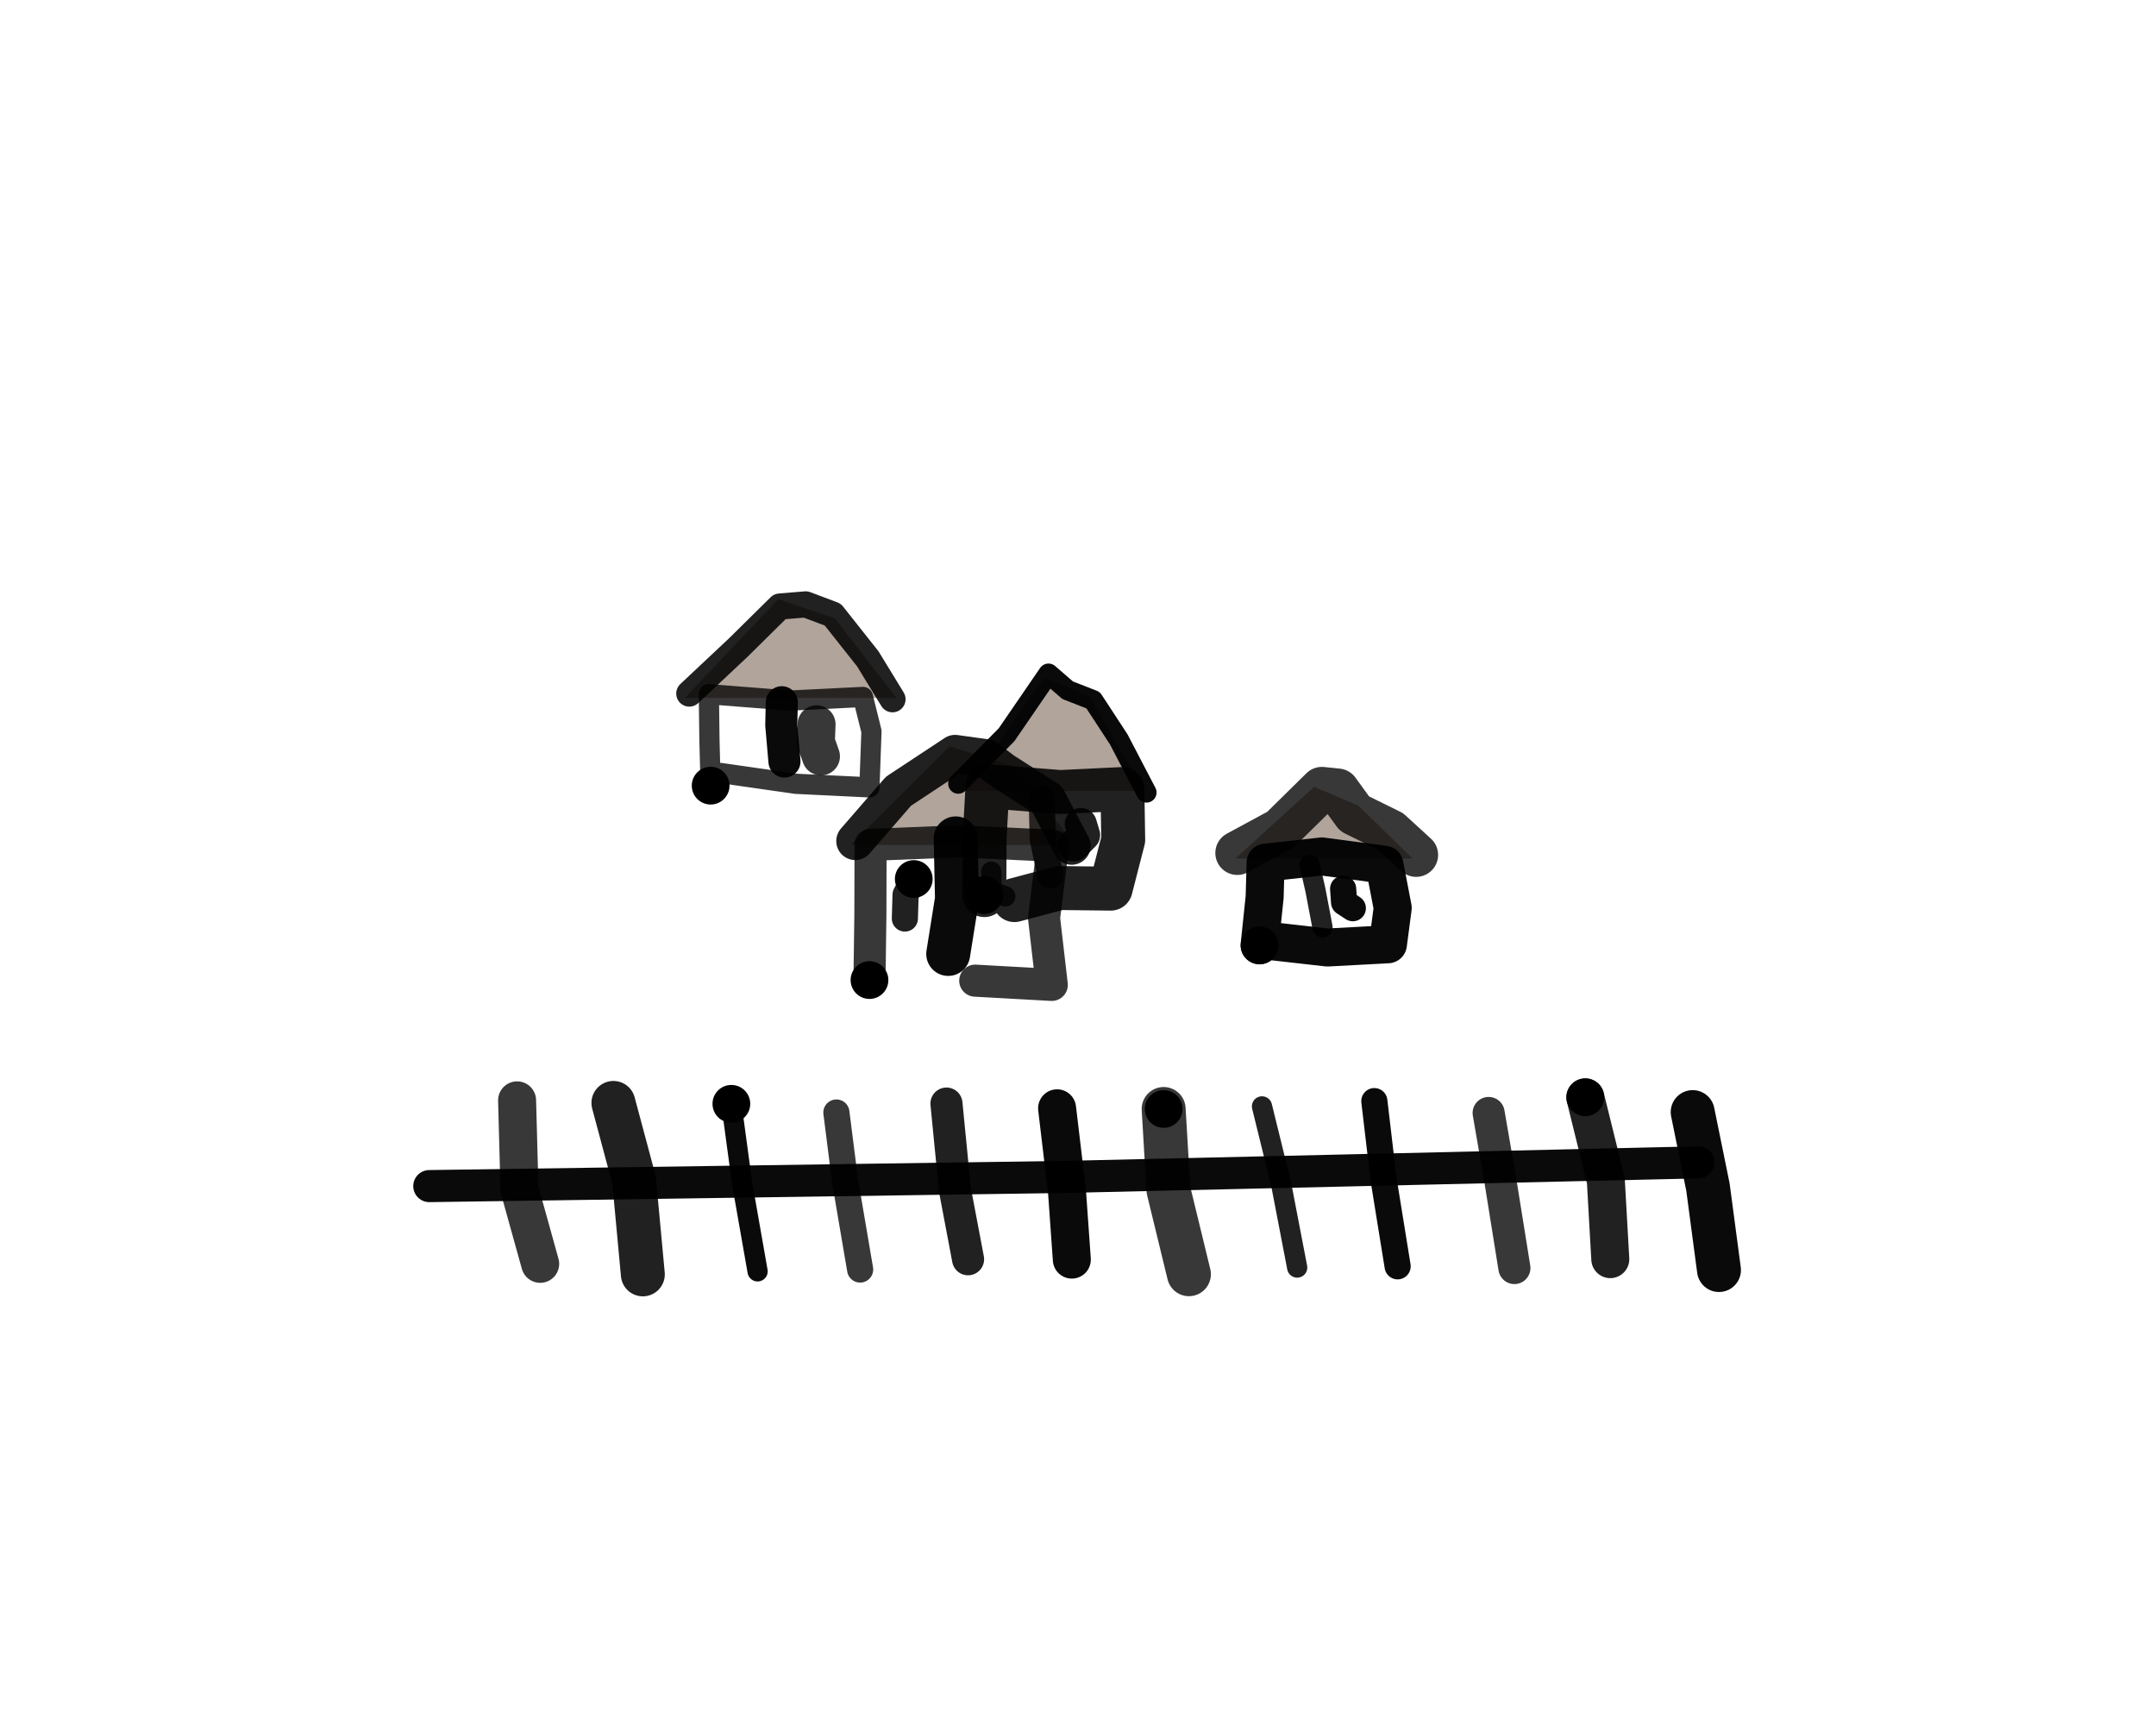
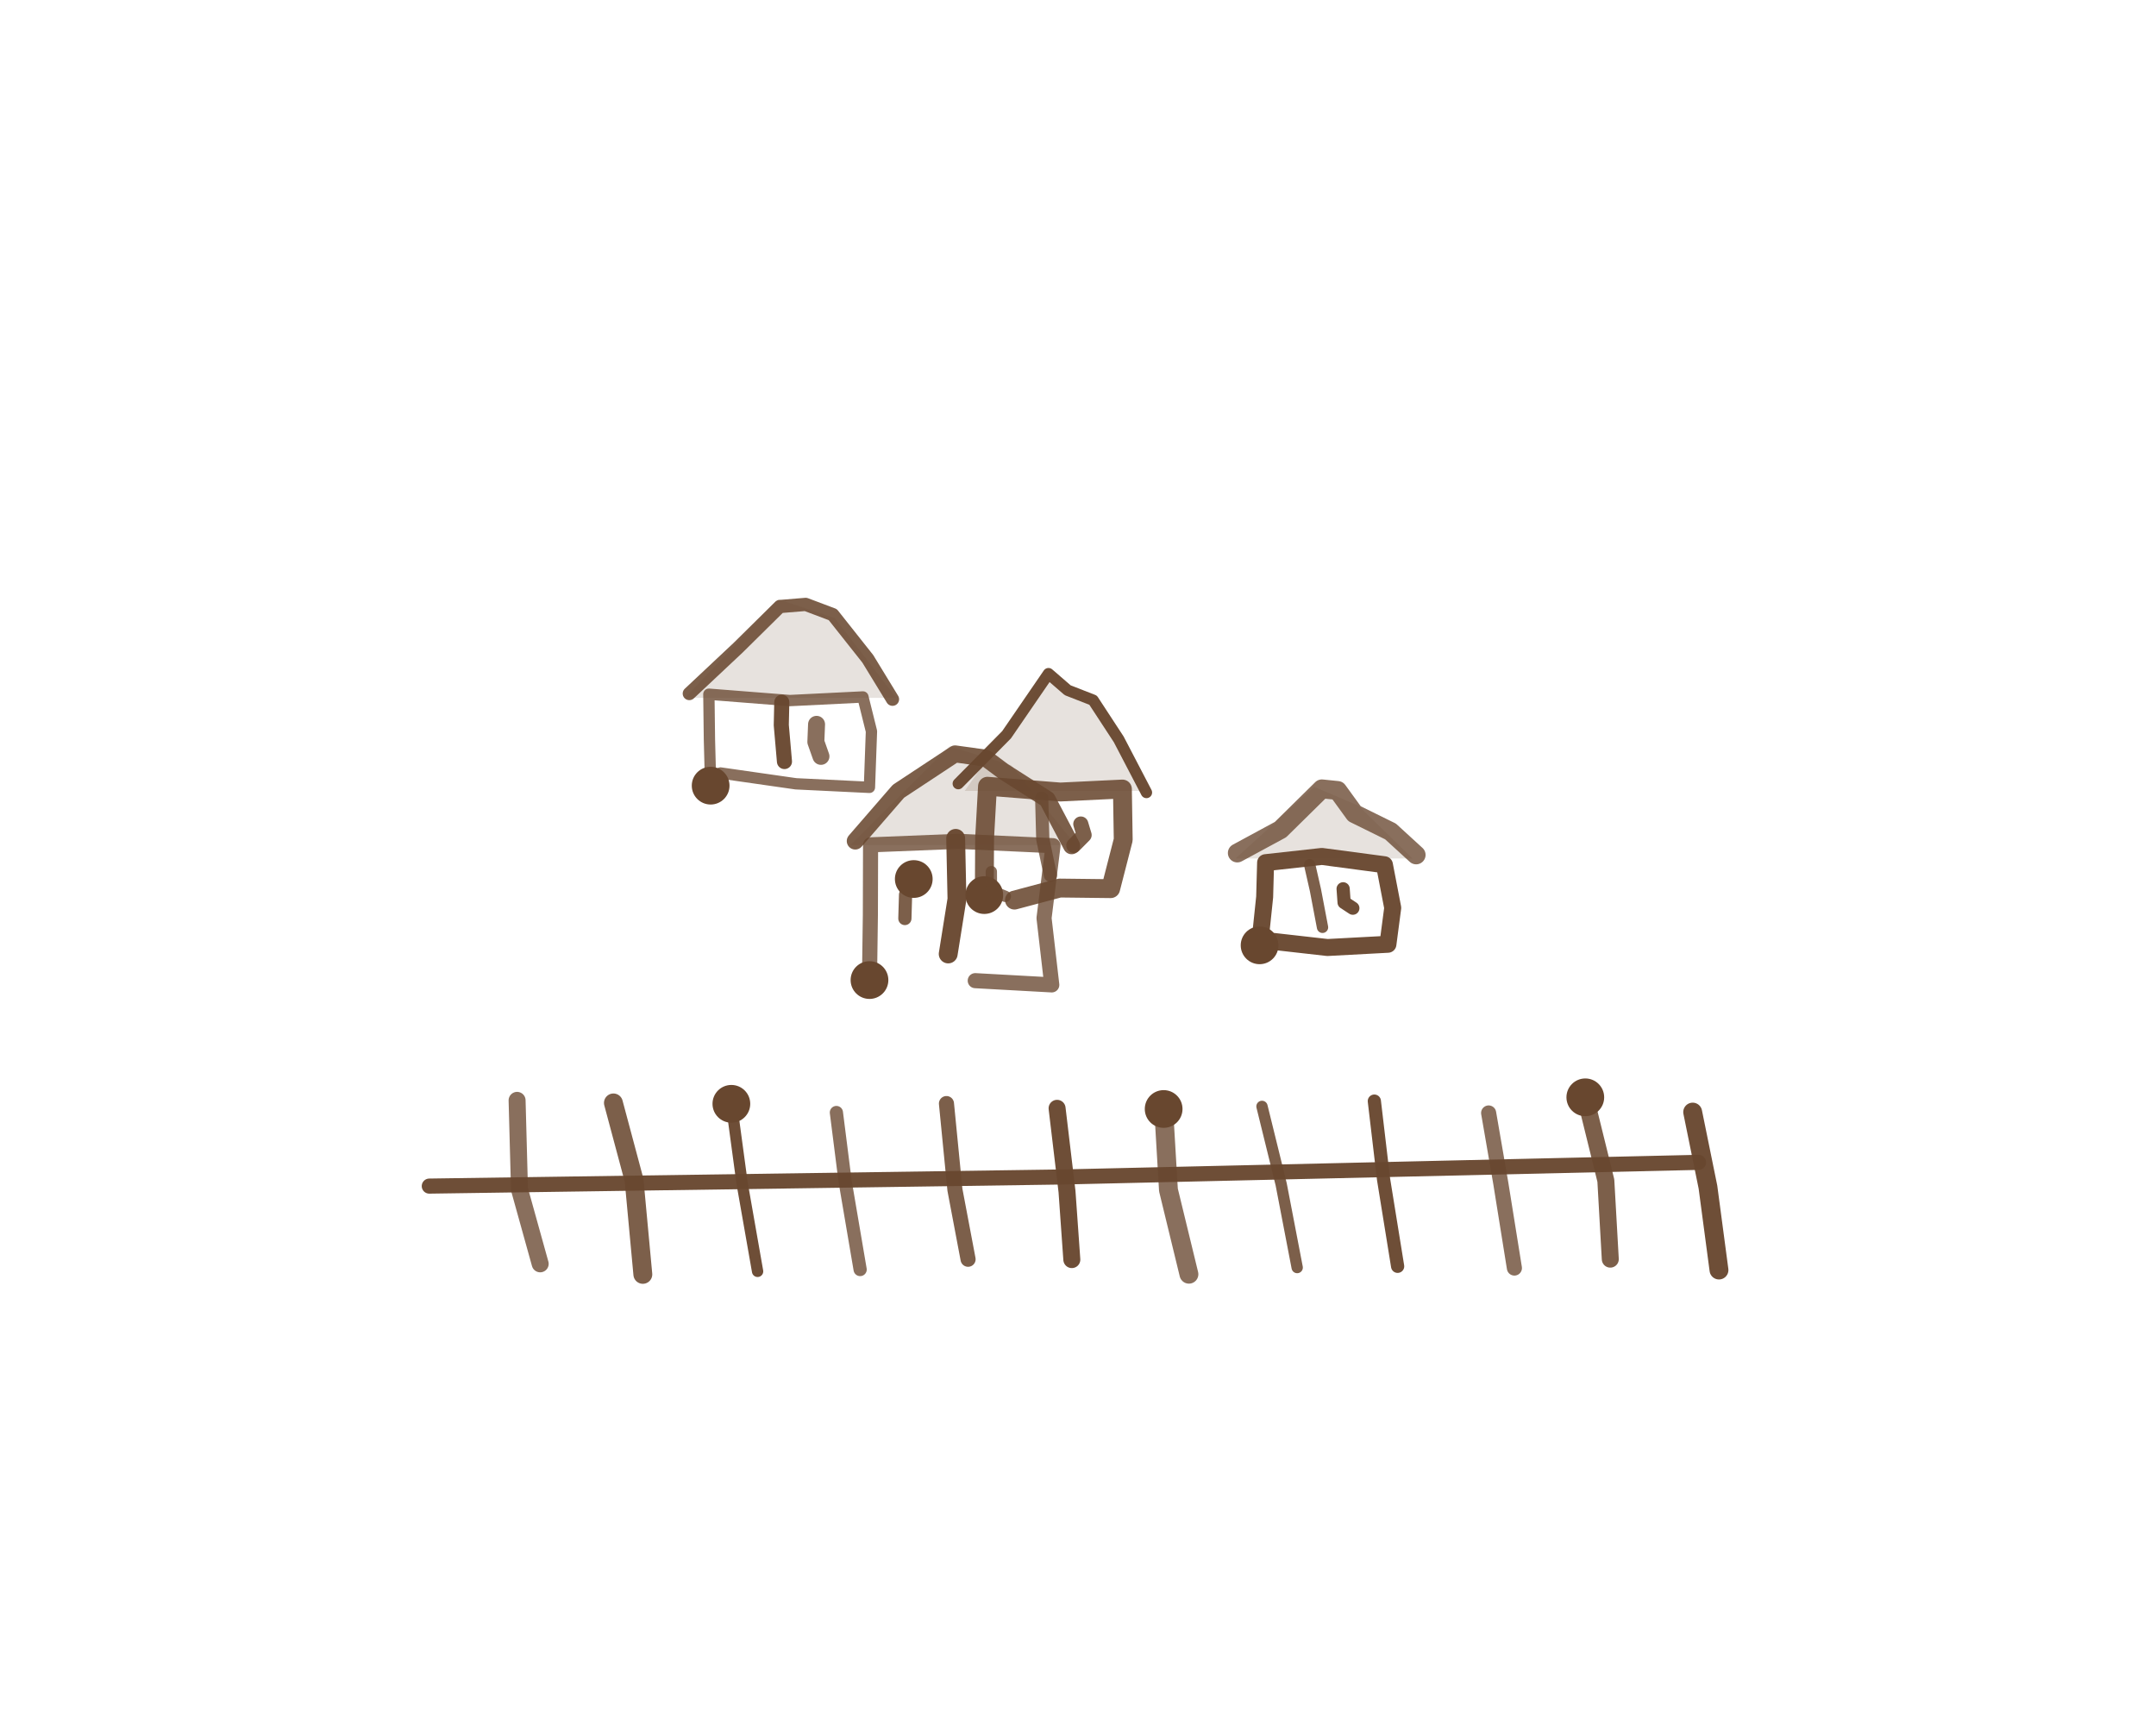
- <svg xmlns="http://www.w3.org/2000/svg" viewBox="-40 -32 80 64" fill="none" stroke="currentColor" stroke-linecap="round" stroke-linejoin="round">
-   <path d="M-14.582 -6.107 L-11.128 -9.768 L-9.025 -9.068 L-6.739 -6.107Z" fill="#654b39" fill-opacity="0.5" stroke="none" />
-   <path d="M-4.203 -2.656 L-1.25 -6.865 L0.423 -6.165 L2.446 -2.656Z" fill="#654b39" fill-opacity="0.5" stroke="none" />
-   <path d="M5.847 -0.15 L8.763 -2.807 L10.405 -2.107 L12.408 -0.15Z" fill="#654b39" fill-opacity="0.5" stroke="none" />
-   <path d="M-8.437 -0.651 L-4.769 -4.31 L-2.483 -3.61 L-0.085 -0.651Z" fill="#654b39" fill-opacity="0.5" stroke="none" />
-   <path d="M-13.631 -2.851 L-13.676 -4.564 L-13.697 -6.244 L-10.691 -6.008 L-7.981 -6.142 L-7.664 -4.867 L-7.739 -2.788 L-10.467 -2.92 L-13.265 -3.321" stroke-width="0.75" opacity="0.78" />
-   <circle cx="-13.631" cy="-2.851" r=".7" fill="currentColor" stroke="none" />
-   <path d="M-14.423 -6.268 L-12.61 -7.97 L-11.064 -9.497 L-10.105 -9.576 L-9.099 -9.197 L-7.801 -7.558 L-6.883 -6.057" stroke-width="0.97" opacity="0.87" />
-   <path d="M-10.991 -5.946 L-11.01 -5.099 L-10.892 -3.746" stroke-width="1.19" opacity="0.96" />
-   <path d="M-9.701 -5.126 L-9.727 -4.474 L-9.538 -3.938" stroke-width="1.41" opacity="0.78" />
-   <path d="M-3.477 1.209 L-3.465 -0.911 L-3.358 -2.829 L-0.655 -2.615 L1.648 -2.726 L1.678 -0.843 L1.212 0.97 L-0.678 0.948 L-2.358 1.395" stroke-width="1.63" opacity="0.87" />
-   <circle cx="-3.477" cy="1.209" r=".7" fill="currentColor" stroke="none" />
-   <path d="M-4.443 -2.926 L-2.651 -4.739 L-1.095 -7.007 L-0.383 -6.391 L0.56 -6.023 L1.512 -4.568 L2.54 -2.597" stroke-width="0.75" opacity="0.96" />
-   <path d="M-1.347 -2.386 L-1.307 -0.865 L-1.025 0.472" stroke-width="0.97" opacity="0.78" />
-   <path d="M0.104 -1.428 L0.227 -1.019 L-0.156 -0.633" stroke-width="1.19" opacity="0.87" />
-   <path d="M6.738 3.073 L6.926 1.279 L6.961 0.006 L9.048 -0.225 L11.37 0.083 L11.678 1.682 L11.5 3.034 L9.256 3.154 L7.266 2.929" stroke-width="1.41" opacity="0.96" />
-   <circle cx="6.738" cy="3.073" r=".7" fill="currentColor" stroke="none" />
-   <path d="M5.911 -0.353 L7.513 -1.22 L9.049 -2.732 L9.634 -2.672 L10.259 -1.811 L11.596 -1.152 L12.547 -0.282" stroke-width="1.63" opacity="0.78" />
-   <path d="M8.596 0.082 L8.811 1.027 L9.073 2.405" stroke-width="0.75" opacity="0.87" />
-   <path d="M9.838 0.976 L9.874 1.482 L10.198 1.695" stroke-width="0.97" opacity="0.96" />
-   <path d="M-7.737 4.362 L-7.704 1.951 L-7.697 -0.655 L-4.446 -0.785 L-0.927 -0.624 L-1.26 2.062 L-0.973 4.541 L-3.813 4.384" stroke-width="1.19" opacity="0.78" />
-   <circle cx="-7.737" cy="4.362" r=".7" fill="currentColor" stroke="none" />
-   <path d="M-8.265 -0.796 L-6.663 -2.643 L-4.561 -4.03 L-3.425 -3.872 L-2.769 -3.383 L-1.144 -2.344 L-0.236 -0.621" stroke-width="1.41" opacity="0.87" />
-   <path d="M-4.539 -0.895 L-4.491 1.358 L-4.816 3.393" stroke-width="1.63" opacity="0.96" />
-   <path d="M-3.216 0.338 L-3.211 1.053 L-2.695 1.257" stroke-width="0.75" opacity="0.78" />
-   <path d="M-6.094 0.613 L-6.398 1.193 L-6.424 2.078" stroke-width="0.97" opacity="0.87" />
-   <circle cx="-6.094" cy="0.613" r=".7" fill="currentColor" stroke="none" />
-   <path d="M-24.071 12.006 L-0.554 11.667 L23.026 11.125" stroke-width="1.19" opacity="0.96" />
-   <path d="M-20.813 8.825 L-20.724 12.129 L-19.956 14.89" stroke-width="1.41" opacity="0.78" />
-   <path d="M-17.239 8.92 L-16.472 11.786 L-16.147 15.281" stroke-width="1.63" opacity="0.87" />
-   <path d="M-12.862 8.953 L-12.462 11.909 L-11.889 15.169" stroke-width="0.75" opacity="0.96" />
-   <circle cx="-12.862" cy="8.953" r=".7" fill="currentColor" stroke="none" />
-   <path d="M-8.965 9.276 L-8.643 11.817 L-8.084 15.101" stroke-width="0.97" opacity="0.78" />
-   <path d="M-4.881 8.944 L-4.567 12.142 L-4.079 14.72" stroke-width="1.19" opacity="0.87" />
-   <path d="M-0.776 9.12 L-0.408 12.208 L-0.229 14.733" stroke-width="1.41" opacity="0.96" />
-   <path d="M3.178 9.145 L3.356 12.149 L4.116 15.275" stroke-width="1.63" opacity="0.78" />
-   <circle cx="3.178" cy="9.145" r=".7" fill="currentColor" stroke="none" />
-   <path d="M6.827 9.049 L7.54 11.945 L8.133 15.028" stroke-width="0.75" opacity="0.87" />
-   <path d="M10.996 8.853 L11.338 11.754 L11.86 14.982" stroke-width="0.97" opacity="0.96" />
-   <path d="M15.237 9.293 L15.688 11.901 L16.193 15.046" stroke-width="1.19" opacity="0.78" />
-   <path d="M18.824 8.712 L19.586 11.802 L19.751 14.716" stroke-width="1.41" opacity="0.87" />
-   <circle cx="18.824" cy="8.712" r=".7" fill="currentColor" stroke="none" />
-   <path d="M22.808 9.26 L23.375 12.044 L23.784 15.12" stroke-width="1.63" opacity="0.96" />
+ <svg xmlns="http://www.w3.org/2000/svg" viewBox="-40 -32 80 64" fill="none" stroke="#68472f" stroke-linecap="round" stroke-linejoin="round">
+   <path d="M-14.582 -6.107 L-11.128 -9.768 L-9.025 -9.068 L-6.739 -6.107Z" fill="#68472f" fill-opacity="0.16" stroke="none" />
+   <path d="M-4.203 -2.656 L-1.25 -6.865 L0.423 -6.165 L2.446 -2.656Z" fill="#68472f" fill-opacity="0.16" stroke="none" />
+   <path d="M5.847 -0.15 L8.763 -2.807 L10.405 -2.107 L12.408 -0.15Z" fill="#68472f" fill-opacity="0.16" stroke="none" />
+   <path d="M-8.437 -0.651 L-4.769 -4.31 L-2.483 -3.61 L-0.085 -0.651Z" fill="#68472f" fill-opacity="0.16" stroke="none" />
+   <path d="M-13.631 -2.851 L-13.676 -4.564 L-13.697 -6.244 L-10.691 -6.008 L-7.981 -6.142 L-7.664 -4.867 L-7.739 -2.788 L-10.467 -2.92 L-13.265 -3.321" stroke-width="0.42" opacity="0.78" />
+   <circle cx="-13.631" cy="-2.851" r=".7" fill="#68472f" stroke="none" />
+   <path d="M-14.423 -6.268 L-12.61 -7.97 L-11.064 -9.497 L-10.105 -9.576 L-9.099 -9.197 L-7.801 -7.558 L-6.883 -6.057" stroke-width="0.49" opacity="0.87" />
+   <path d="M-10.991 -5.946 L-11.01 -5.099 L-10.892 -3.746" stroke-width="0.56" opacity="0.96" />
+   <path d="M-9.701 -5.126 L-9.727 -4.474 L-9.538 -3.938" stroke-width="0.63" opacity="0.78" />
+   <path d="M-3.477 1.209 L-3.465 -0.911 L-3.358 -2.829 L-0.655 -2.615 L1.648 -2.726 L1.678 -0.843 L1.212 0.97 L-0.678 0.948 L-2.358 1.395" stroke-width="0.70" opacity="0.87" />
+   <circle cx="-3.477" cy="1.209" r=".7" fill="#68472f" stroke="none" />
+   <path d="M-4.443 -2.926 L-2.651 -4.739 L-1.095 -7.007 L-0.383 -6.391 L0.56 -6.023 L1.512 -4.568 L2.54 -2.597" stroke-width="0.42" opacity="0.96" />
+   <path d="M-1.347 -2.386 L-1.307 -0.865 L-1.025 0.472" stroke-width="0.49" opacity="0.78" />
+   <path d="M0.104 -1.428 L0.227 -1.019 L-0.156 -0.633" stroke-width="0.56" opacity="0.87" />
+   <path d="M6.738 3.073 L6.926 1.279 L6.961 0.006 L9.048 -0.225 L11.37 0.083 L11.678 1.682 L11.5 3.034 L9.256 3.154 L7.266 2.929" stroke-width="0.63" opacity="0.96" />
+   <circle cx="6.738" cy="3.073" r=".7" fill="#68472f" stroke="none" />
+   <path d="M5.911 -0.353 L7.513 -1.22 L9.049 -2.732 L9.634 -2.672 L10.259 -1.811 L11.596 -1.152 L12.547 -0.282" stroke-width="0.70" opacity="0.78" />
+   <path d="M8.596 0.082 L8.811 1.027 L9.073 2.405" stroke-width="0.42" opacity="0.87" />
+   <path d="M9.838 0.976 L9.874 1.482 L10.198 1.695" stroke-width="0.49" opacity="0.96" />
+   <path d="M-7.737 4.362 L-7.704 1.951 L-7.697 -0.655 L-4.446 -0.785 L-0.927 -0.624 L-1.26 2.062 L-0.973 4.541 L-3.813 4.384" stroke-width="0.56" opacity="0.78" />
+   <circle cx="-7.737" cy="4.362" r=".7" fill="#68472f" stroke="none" />
+   <path d="M-8.265 -0.796 L-6.663 -2.643 L-4.561 -4.03 L-3.425 -3.872 L-2.769 -3.383 L-1.144 -2.344 L-0.236 -0.621" stroke-width="0.63" opacity="0.87" />
+   <path d="M-4.539 -0.895 L-4.491 1.358 L-4.816 3.393" stroke-width="0.70" opacity="0.96" />
+   <path d="M-3.216 0.338 L-3.211 1.053 L-2.695 1.257" stroke-width="0.42" opacity="0.78" />
+   <path d="M-6.094 0.613 L-6.398 1.193 L-6.424 2.078" stroke-width="0.49" opacity="0.87" />
+   <circle cx="-6.094" cy="0.613" r=".7" fill="#68472f" stroke="none" />
+   <path d="M-24.071 12.006 L-0.554 11.667 L23.026 11.125" stroke-width="0.56" opacity="0.96" />
+   <path d="M-20.813 8.825 L-20.724 12.129 L-19.956 14.89" stroke-width="0.63" opacity="0.78" />
+   <path d="M-17.239 8.92 L-16.472 11.786 L-16.147 15.281" stroke-width="0.70" opacity="0.87" />
+   <path d="M-12.862 8.953 L-12.462 11.909 L-11.889 15.169" stroke-width="0.42" opacity="0.96" />
+   <circle cx="-12.862" cy="8.953" r=".7" fill="#68472f" stroke="none" />
+   <path d="M-8.965 9.276 L-8.643 11.817 L-8.084 15.101" stroke-width="0.49" opacity="0.78" />
+   <path d="M-4.881 8.944 L-4.567 12.142 L-4.079 14.72" stroke-width="0.56" opacity="0.87" />
+   <path d="M-0.776 9.12 L-0.408 12.208 L-0.229 14.733" stroke-width="0.63" opacity="0.96" />
+   <path d="M3.178 9.145 L3.356 12.149 L4.116 15.275" stroke-width="0.70" opacity="0.78" />
+   <circle cx="3.178" cy="9.145" r=".7" fill="#68472f" stroke="none" />
+   <path d="M6.827 9.049 L7.54 11.945 L8.133 15.028" stroke-width="0.42" opacity="0.87" />
+   <path d="M10.996 8.853 L11.338 11.754 L11.86 14.982" stroke-width="0.49" opacity="0.96" />
+   <path d="M15.237 9.293 L15.688 11.901 L16.193 15.046" stroke-width="0.56" opacity="0.78" />
+   <path d="M18.824 8.712 L19.586 11.802 L19.751 14.716" stroke-width="0.63" opacity="0.87" />
+   <circle cx="18.824" cy="8.712" r=".7" fill="#68472f" stroke="none" />
+   <path d="M22.808 9.26 L23.375 12.044 L23.784 15.12" stroke-width="0.70" opacity="0.96" />
</svg>
